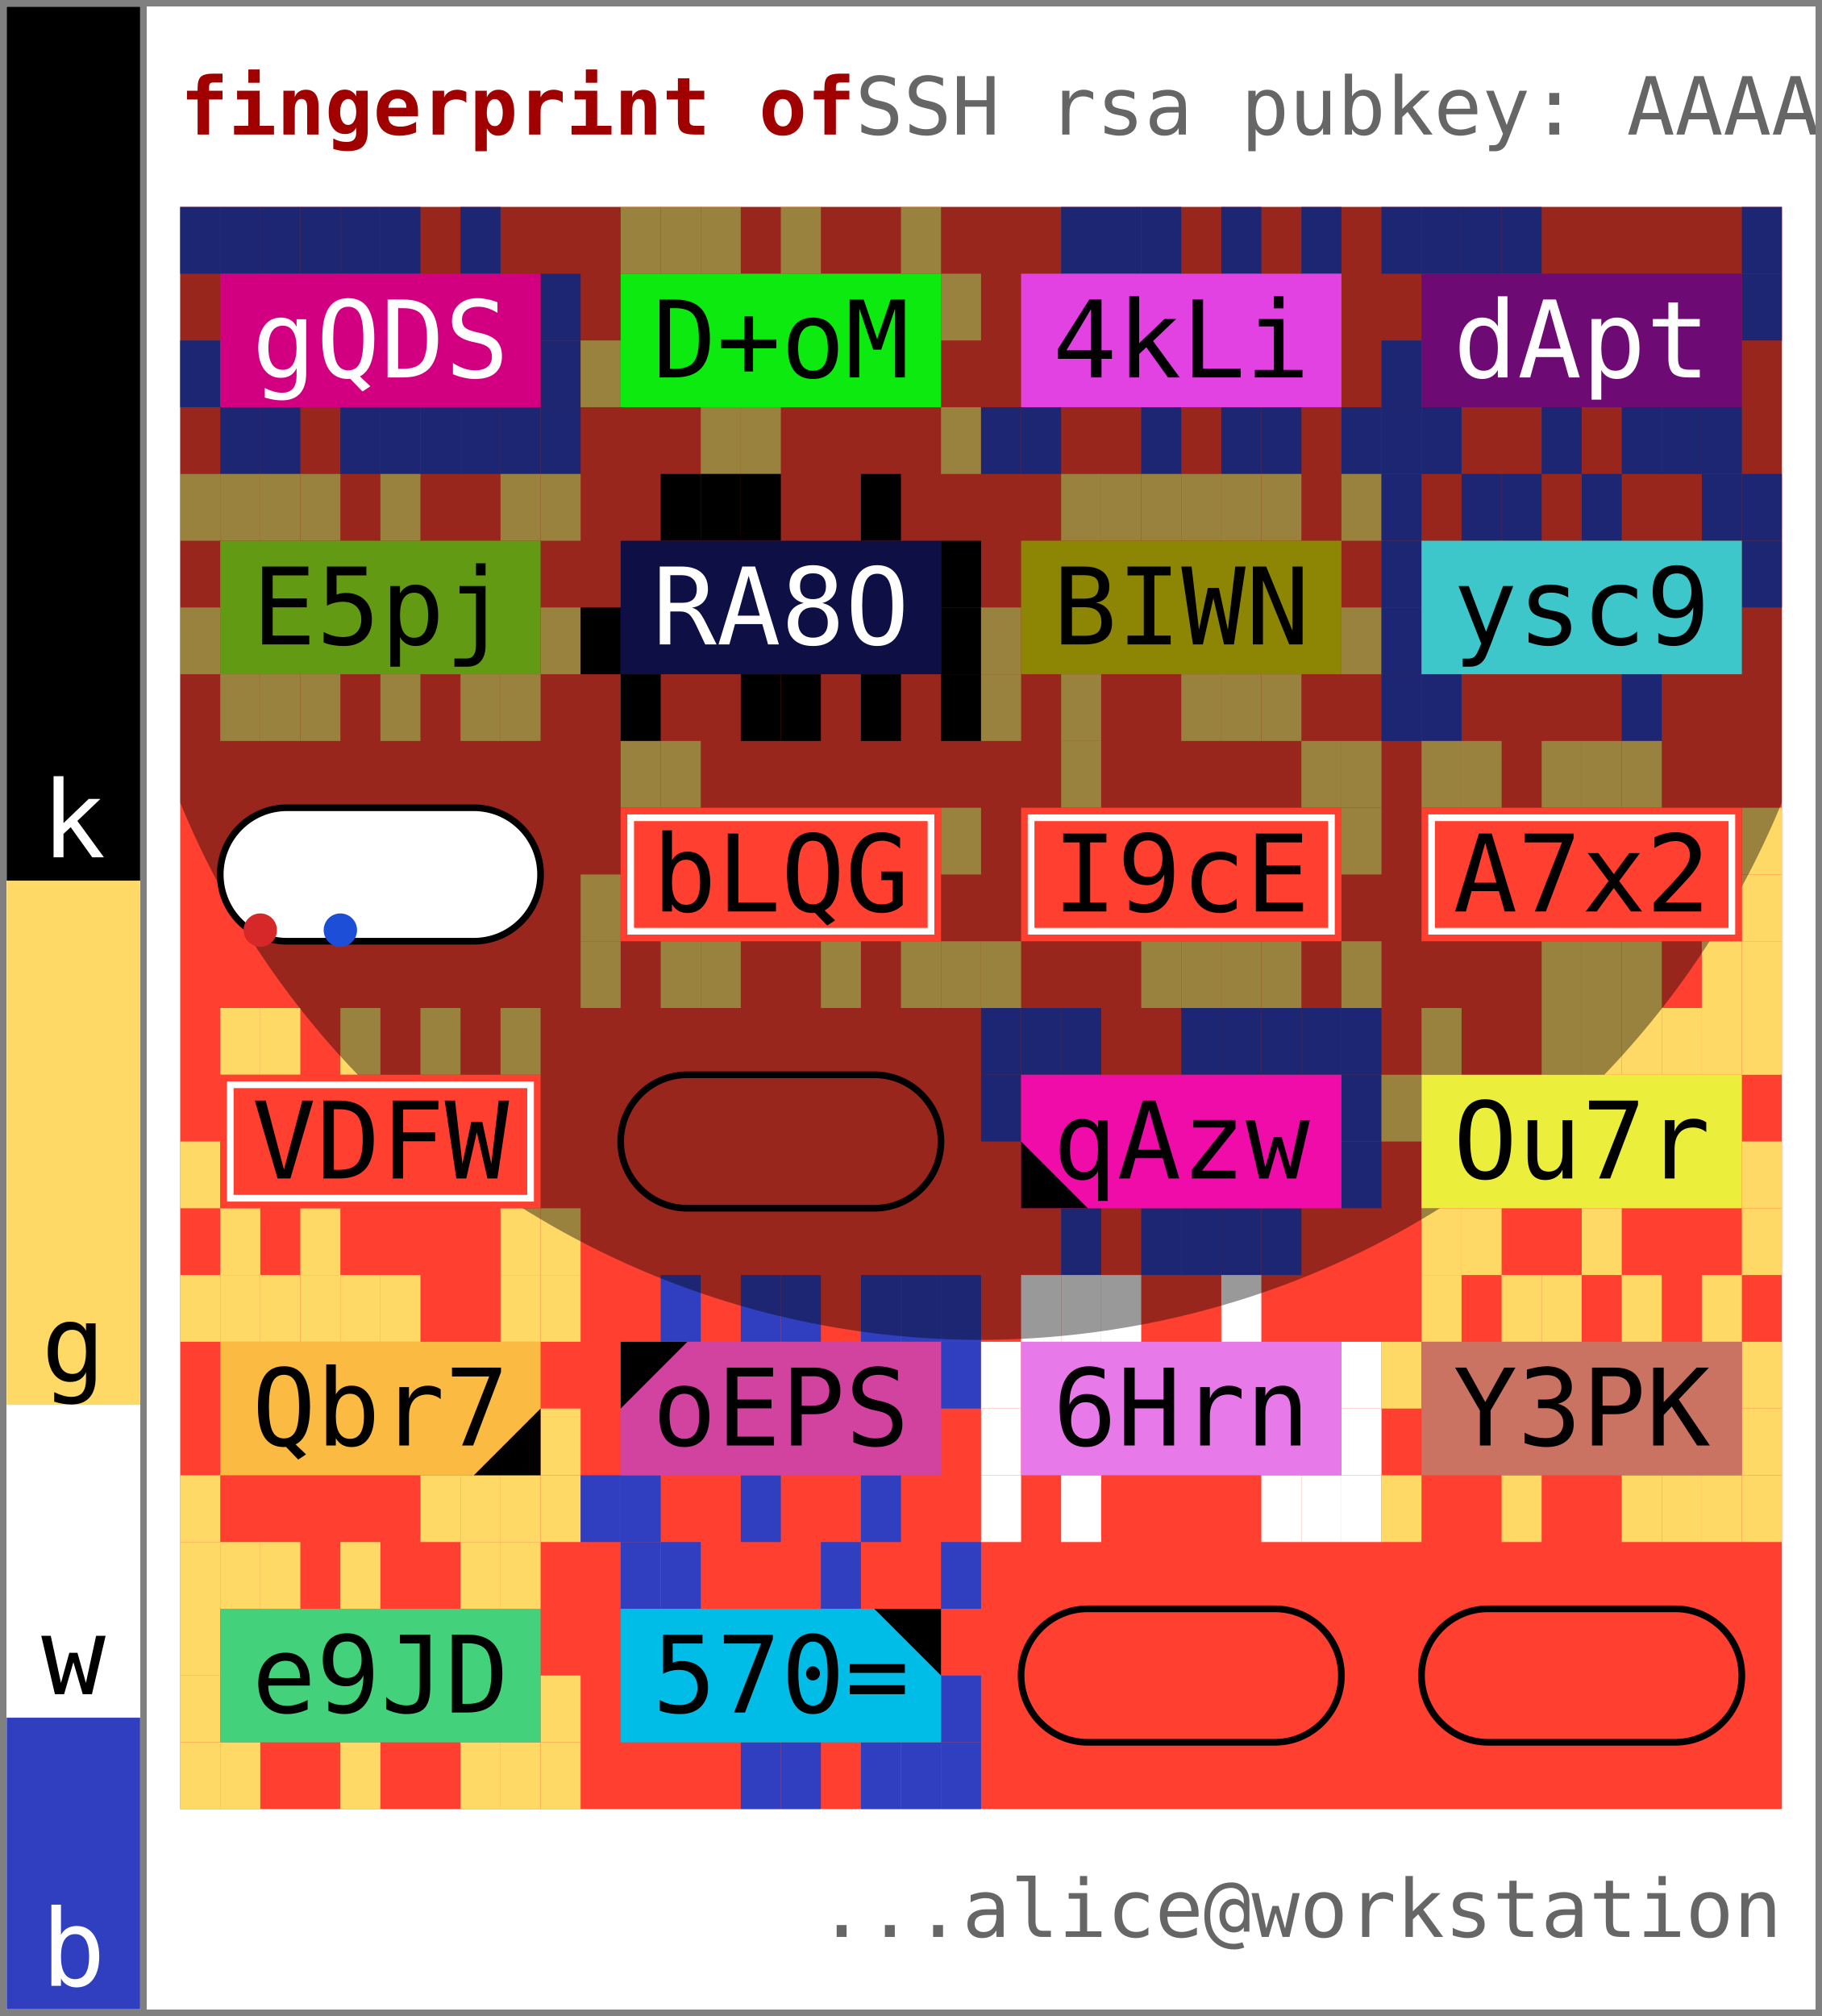
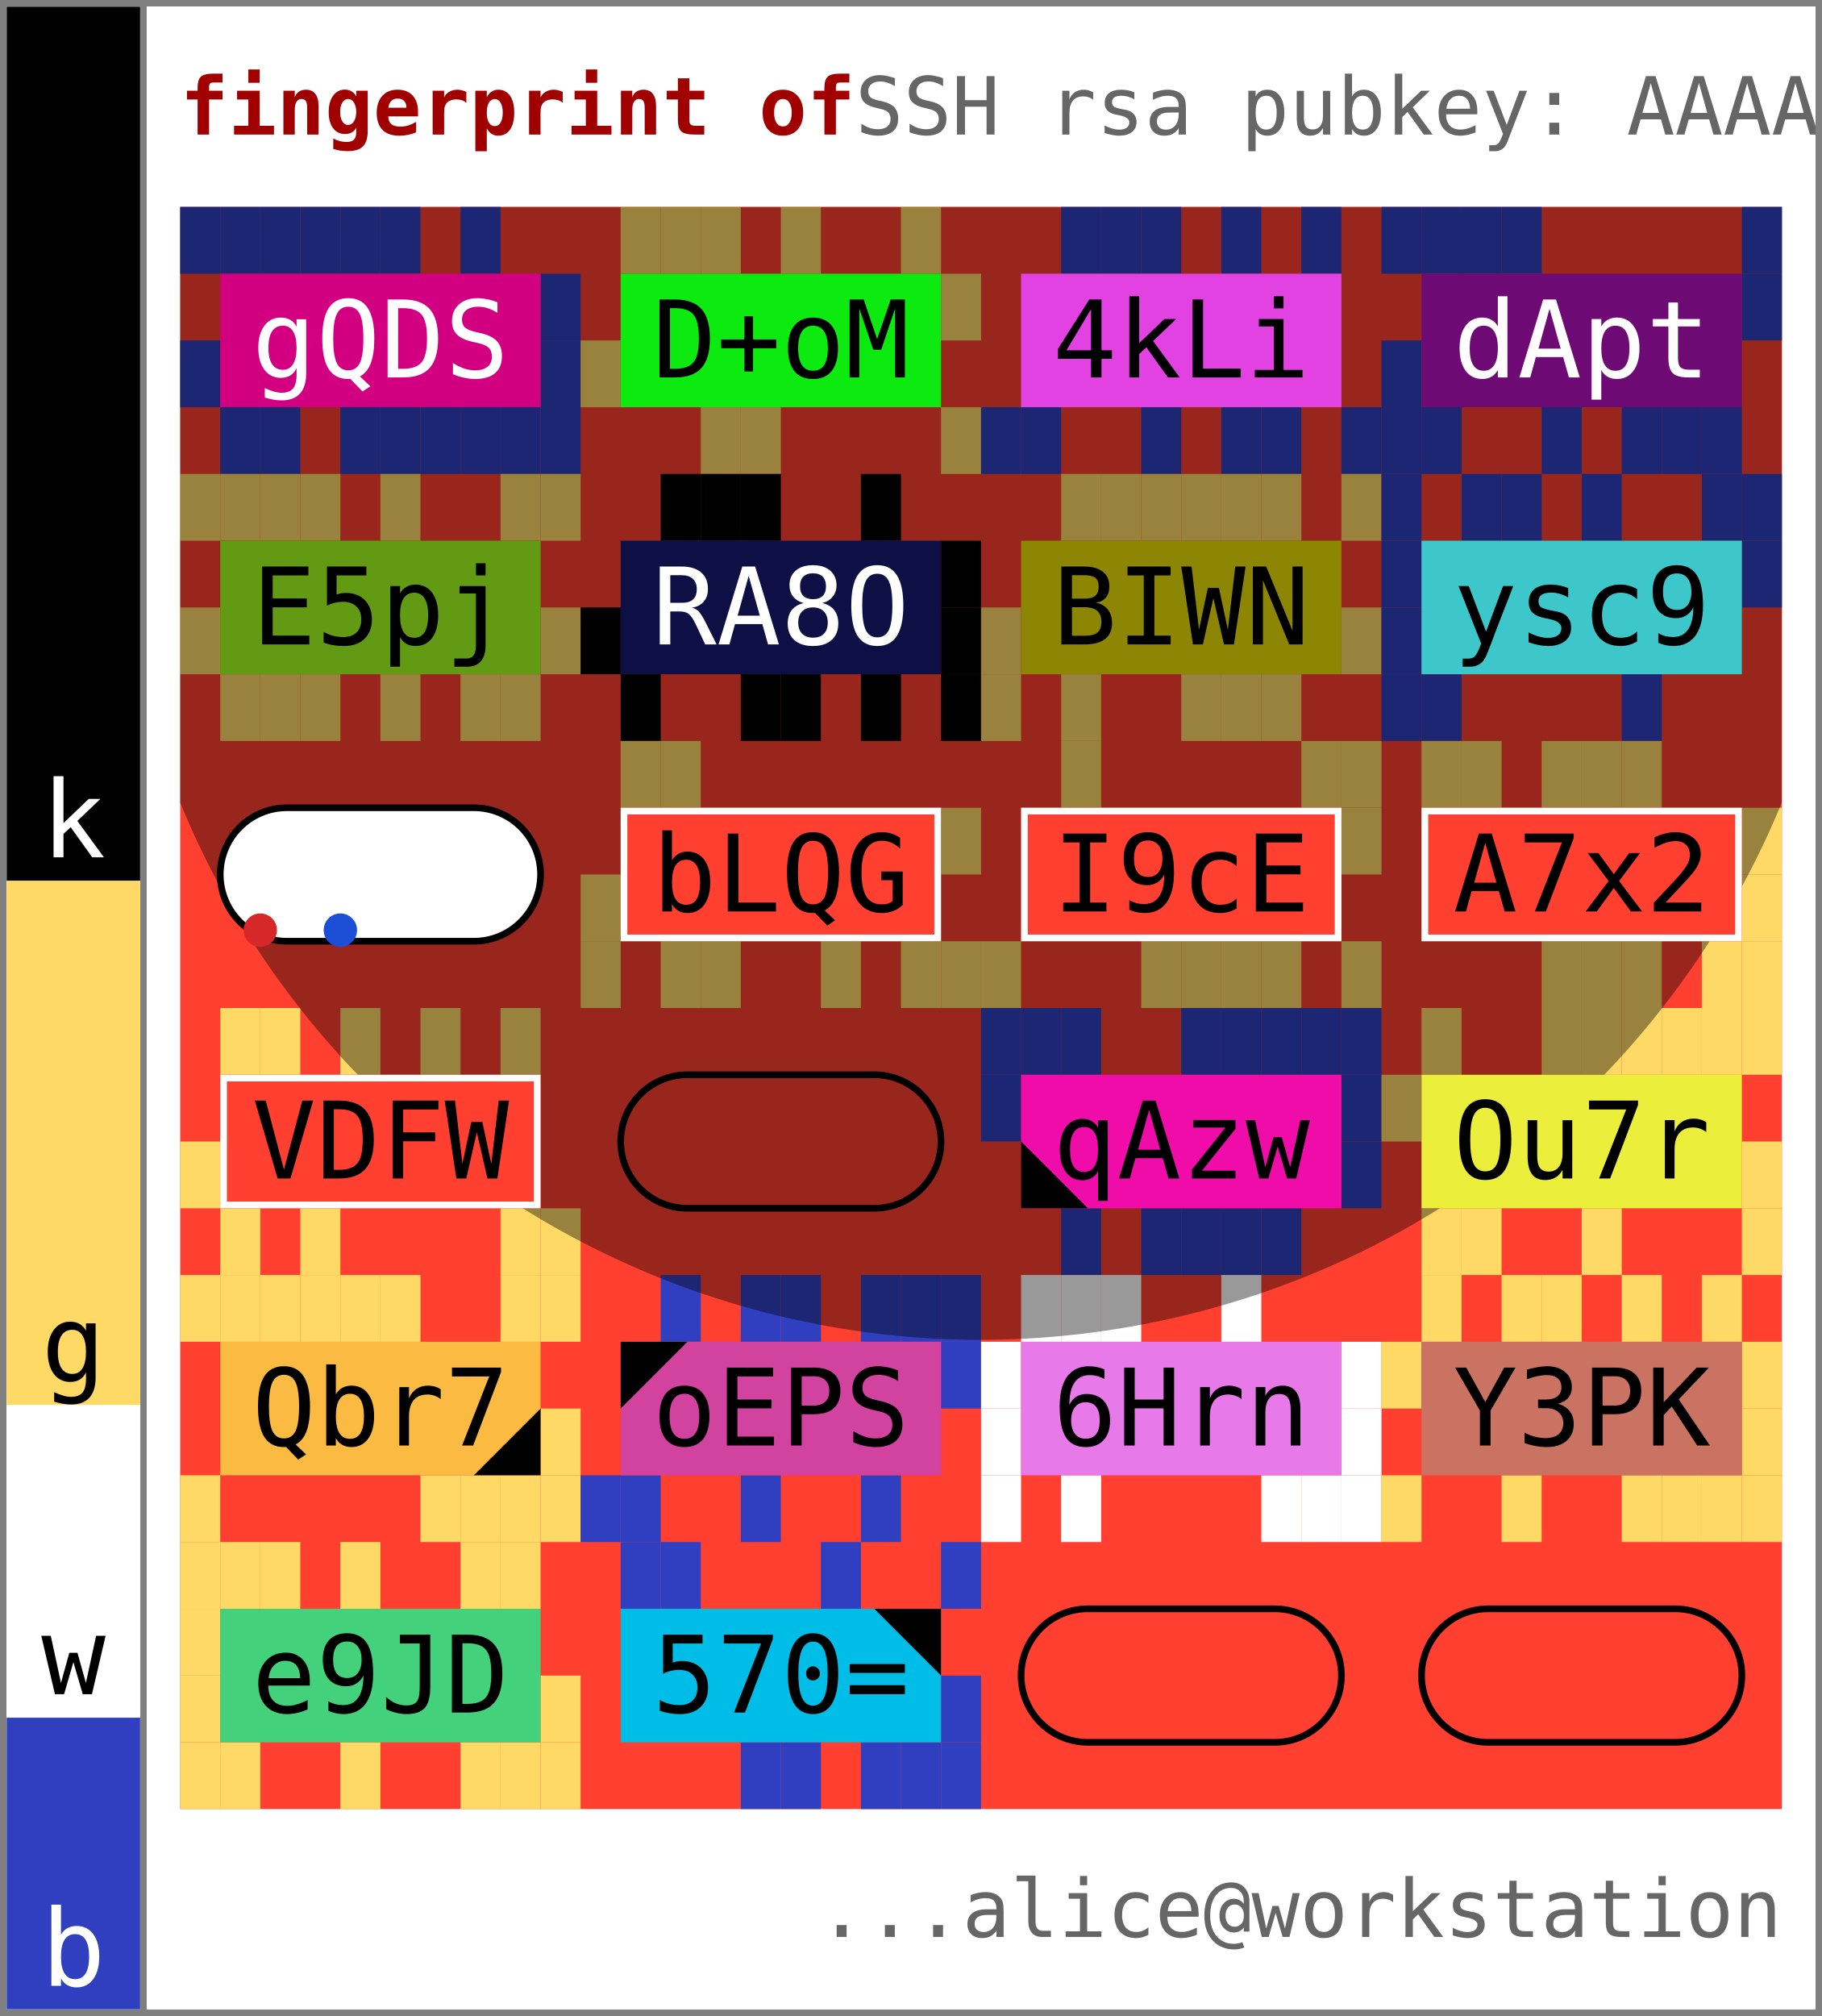
<svg xmlns="http://www.w3.org/2000/svg" width="273.0" height="302.0" viewBox="0 0 273.0 302.0" data-entviz-version="v6" data-entviz-lib="0.5.0" data-input-bytes="570" data-cols="4" data-rows="6" data-truncated="true">
  <defs>
    <clipPath id="grid-clip-5bfcbf46152e32d1-4x6">
      <rect x="27.0" y="31.0" width="240.0" height="240.0" />
    </clipPath>
  </defs>
  <rect x="0" y="0" width="273.0" height="302.0" fill="#ffffff" />
  <g data-channel="grid">
    <rect x="27.0" y="31.0" width="240.0" height="240.0" fill="#ff3f2f" />
    <g>
      <rect x="27.0" y="31.0" width="6.0" height="10.0" fill="#2f3fbf" />
      <rect x="33.0" y="31.0" width="6.0" height="10.0" fill="#2f3fbf" />
      <rect x="39.0" y="31.0" width="6.0" height="10.0" fill="#2f3fbf" />
      <rect x="45.0" y="31.0" width="6.0" height="10.0" fill="#2f3fbf" />
      <rect x="51.0" y="31.0" width="6.0" height="10.0" fill="#2f3fbf" />
      <rect x="57.0" y="31.0" width="6.0" height="10.0" fill="#2f3fbf" />
      <rect x="69.0" y="31.0" width="6.0" height="10.0" fill="#2f3fbf" />
      <rect x="81.0" y="41.0" width="6.0" height="10.0" fill="#2f3fbf" />
      <rect x="81.0" y="51.0" width="6.0" height="10.0" fill="#2f3fbf" />
      <rect x="81.0" y="61.0" width="6.0" height="10.0" fill="#2f3fbf" />
      <rect x="75.0" y="61.0" width="6.0" height="10.0" fill="#2f3fbf" />
      <rect x="69.0" y="61.0" width="6.0" height="10.0" fill="#2f3fbf" />
      <rect x="63.0" y="61.0" width="6.0" height="10.0" fill="#2f3fbf" />
      <rect x="57.0" y="61.0" width="6.0" height="10.0" fill="#2f3fbf" />
      <rect x="51.0" y="61.0" width="6.0" height="10.0" fill="#2f3fbf" />
      <rect x="39.0" y="61.0" width="6.0" height="10.0" fill="#2f3fbf" />
      <rect x="33.0" y="61.0" width="6.0" height="10.0" fill="#2f3fbf" />
      <rect x="27.0" y="51.0" width="6.0" height="10.0" fill="#2f3fbf" />
      <rect x="93.0" y="31.0" width="6.0" height="10.0" fill="#ffd966" />
      <rect x="99.0" y="31.0" width="6.0" height="10.0" fill="#ffd966" />
      <rect x="105.0" y="31.0" width="6.0" height="10.0" fill="#ffd966" />
      <rect x="117.0" y="31.0" width="6.0" height="10.0" fill="#ffd966" />
      <rect x="135.0" y="31.0" width="6.0" height="10.0" fill="#ffd966" />
      <rect x="141.0" y="41.0" width="6.0" height="10.0" fill="#ffd966" />
      <rect x="141.0" y="61.0" width="6.0" height="10.0" fill="#ffd966" />
      <rect x="111.0" y="61.0" width="6.0" height="10.0" fill="#ffd966" />
      <rect x="105.0" y="61.0" width="6.0" height="10.0" fill="#ffd966" />
      <rect x="87.0" y="51.0" width="6.0" height="10.0" fill="#ffd966" />
      <rect x="159.0" y="31.0" width="6.0" height="10.0" fill="#2f3fbf" />
      <rect x="165.0" y="31.0" width="6.0" height="10.0" fill="#2f3fbf" />
      <rect x="171.0" y="31.0" width="6.0" height="10.0" fill="#2f3fbf" />
      <rect x="183.0" y="31.0" width="6.0" height="10.0" fill="#2f3fbf" />
      <rect x="195.0" y="31.0" width="6.0" height="10.0" fill="#2f3fbf" />
      <rect x="201.0" y="61.0" width="6.0" height="10.0" fill="#2f3fbf" />
      <rect x="189.0" y="61.0" width="6.0" height="10.0" fill="#2f3fbf" />
      <rect x="183.0" y="61.0" width="6.0" height="10.0" fill="#2f3fbf" />
      <rect x="171.0" y="61.0" width="6.0" height="10.0" fill="#2f3fbf" />
      <rect x="153.0" y="61.0" width="6.0" height="10.0" fill="#2f3fbf" />
      <rect x="147.0" y="61.0" width="6.0" height="10.0" fill="#2f3fbf" />
      <rect x="207.0" y="31.0" width="6.0" height="10.0" fill="#2f3fbf" />
      <rect x="213.0" y="31.0" width="6.0" height="10.0" fill="#2f3fbf" />
      <rect x="219.0" y="31.0" width="6.0" height="10.0" fill="#2f3fbf" />
      <rect x="225.0" y="31.0" width="6.0" height="10.0" fill="#2f3fbf" />
      <rect x="261.0" y="31.0" width="6.0" height="10.0" fill="#2f3fbf" />
      <rect x="261.0" y="41.0" width="6.0" height="10.0" fill="#2f3fbf" />
      <rect x="255.0" y="61.0" width="6.0" height="10.0" fill="#2f3fbf" />
      <rect x="249.0" y="61.0" width="6.0" height="10.0" fill="#2f3fbf" />
      <rect x="243.0" y="61.0" width="6.0" height="10.0" fill="#2f3fbf" />
      <rect x="231.0" y="61.0" width="6.0" height="10.0" fill="#2f3fbf" />
      <rect x="213.0" y="61.0" width="6.0" height="10.0" fill="#2f3fbf" />
      <rect x="207.0" y="61.0" width="6.0" height="10.0" fill="#2f3fbf" />
      <rect x="207.0" y="51.0" width="6.0" height="10.0" fill="#2f3fbf" />
      <rect x="27.0" y="71.0" width="6.0" height="10.0" fill="#ffd966" />
      <rect x="33.0" y="71.0" width="6.0" height="10.0" fill="#ffd966" />
      <rect x="39.0" y="71.0" width="6.0" height="10.0" fill="#ffd966" />
      <rect x="45.0" y="71.0" width="6.0" height="10.0" fill="#ffd966" />
      <rect x="57.0" y="71.0" width="6.0" height="10.0" fill="#ffd966" />
      <rect x="75.0" y="71.0" width="6.0" height="10.0" fill="#ffd966" />
      <rect x="81.0" y="71.0" width="6.0" height="10.0" fill="#ffd966" />
      <rect x="81.0" y="91.0" width="6.0" height="10.0" fill="#ffd966" />
      <rect x="75.0" y="101.0" width="6.0" height="10.0" fill="#ffd966" />
      <rect x="69.0" y="101.0" width="6.0" height="10.0" fill="#ffd966" />
      <rect x="57.0" y="101.0" width="6.0" height="10.0" fill="#ffd966" />
      <rect x="45.0" y="101.0" width="6.0" height="10.0" fill="#ffd966" />
      <rect x="39.0" y="101.0" width="6.0" height="10.0" fill="#ffd966" />
      <rect x="33.0" y="101.0" width="6.0" height="10.0" fill="#ffd966" />
      <rect x="27.0" y="91.0" width="6.0" height="10.0" fill="#ffd966" />
      <rect x="99.0" y="71.0" width="6.0" height="10.0" fill="#000000" />
      <rect x="105.0" y="71.0" width="6.0" height="10.0" fill="#000000" />
      <rect x="111.0" y="71.0" width="6.0" height="10.0" fill="#000000" />
      <rect x="129.0" y="71.0" width="6.0" height="10.0" fill="#000000" />
      <rect x="141.0" y="81.0" width="6.0" height="10.0" fill="#000000" />
      <rect x="141.0" y="91.0" width="6.0" height="10.0" fill="#000000" />
      <rect x="141.0" y="101.0" width="6.0" height="10.0" fill="#000000" />
      <rect x="129.0" y="101.0" width="6.0" height="10.0" fill="#000000" />
      <rect x="117.0" y="101.0" width="6.0" height="10.0" fill="#000000" />
      <rect x="111.0" y="101.0" width="6.0" height="10.0" fill="#000000" />
      <rect x="93.0" y="101.0" width="6.0" height="10.0" fill="#000000" />
      <rect x="87.0" y="91.0" width="6.0" height="10.0" fill="#000000" />
      <rect x="159.0" y="71.0" width="6.0" height="10.0" fill="#ffd966" />
      <rect x="165.0" y="71.0" width="6.0" height="10.0" fill="#ffd966" />
      <rect x="171.0" y="71.0" width="6.0" height="10.0" fill="#ffd966" />
      <rect x="177.0" y="71.0" width="6.0" height="10.0" fill="#ffd966" />
      <rect x="183.0" y="71.0" width="6.0" height="10.0" fill="#ffd966" />
      <rect x="189.0" y="71.0" width="6.0" height="10.0" fill="#ffd966" />
      <rect x="201.0" y="71.0" width="6.0" height="10.0" fill="#ffd966" />
      <rect x="201.0" y="91.0" width="6.0" height="10.0" fill="#ffd966" />
      <rect x="189.0" y="101.0" width="6.0" height="10.0" fill="#ffd966" />
      <rect x="183.0" y="101.0" width="6.0" height="10.0" fill="#ffd966" />
      <rect x="177.0" y="101.0" width="6.0" height="10.0" fill="#ffd966" />
      <rect x="159.0" y="101.0" width="6.0" height="10.0" fill="#ffd966" />
      <rect x="147.0" y="101.0" width="6.0" height="10.0" fill="#ffd966" />
      <rect x="147.0" y="91.0" width="6.0" height="10.0" fill="#ffd966" />
      <rect x="207.0" y="71.0" width="6.0" height="10.0" fill="#2f3fbf" />
      <rect x="219.0" y="71.0" width="6.0" height="10.0" fill="#2f3fbf" />
      <rect x="225.0" y="71.0" width="6.0" height="10.0" fill="#2f3fbf" />
      <rect x="237.0" y="71.0" width="6.0" height="10.0" fill="#2f3fbf" />
      <rect x="255.0" y="71.0" width="6.0" height="10.0" fill="#2f3fbf" />
      <rect x="261.0" y="71.0" width="6.0" height="10.0" fill="#2f3fbf" />
      <rect x="261.0" y="81.0" width="6.0" height="10.0" fill="#2f3fbf" />
      <rect x="243.0" y="101.0" width="6.0" height="10.0" fill="#2f3fbf" />
      <rect x="213.0" y="101.0" width="6.0" height="10.0" fill="#2f3fbf" />
      <rect x="207.0" y="101.0" width="6.0" height="10.0" fill="#2f3fbf" />
      <rect x="207.0" y="91.0" width="6.0" height="10.0" fill="#2f3fbf" />
      <rect x="207.0" y="81.0" width="6.0" height="10.0" fill="#2f3fbf" />
      <rect x="93.0" y="111.0" width="6.0" height="10.0" fill="#ffd966" />
      <rect x="99.0" y="111.0" width="6.0" height="10.0" fill="#ffd966" />
      <rect x="141.0" y="121.0" width="6.0" height="10.0" fill="#ffd966" />
      <rect x="141.0" y="141.0" width="6.0" height="10.0" fill="#ffd966" />
      <rect x="135.0" y="141.0" width="6.0" height="10.0" fill="#ffd966" />
      <rect x="123.0" y="141.0" width="6.0" height="10.0" fill="#ffd966" />
      <rect x="105.0" y="141.0" width="6.0" height="10.0" fill="#ffd966" />
      <rect x="99.0" y="141.0" width="6.0" height="10.0" fill="#ffd966" />
      <rect x="87.0" y="141.0" width="6.0" height="10.0" fill="#ffd966" />
      <rect x="87.0" y="131.0" width="6.0" height="10.0" fill="#ffd966" />
      <rect x="159.0" y="111.0" width="6.0" height="10.0" fill="#ffd966" />
      <rect x="195.0" y="111.0" width="6.0" height="10.0" fill="#ffd966" />
      <rect x="201.0" y="111.0" width="6.0" height="10.0" fill="#ffd966" />
      <rect x="201.0" y="121.0" width="6.0" height="10.0" fill="#ffd966" />
      <rect x="201.0" y="141.0" width="6.0" height="10.0" fill="#ffd966" />
      <rect x="189.0" y="141.0" width="6.0" height="10.0" fill="#ffd966" />
      <rect x="183.0" y="141.0" width="6.0" height="10.0" fill="#ffd966" />
      <rect x="177.0" y="141.0" width="6.0" height="10.0" fill="#ffd966" />
      <rect x="171.0" y="141.0" width="6.0" height="10.0" fill="#ffd966" />
      <rect x="147.0" y="141.0" width="6.0" height="10.0" fill="#ffd966" />
      <rect x="213.0" y="111.0" width="6.0" height="10.0" fill="#ffd966" />
      <rect x="219.0" y="111.0" width="6.0" height="10.0" fill="#ffd966" />
      <rect x="231.0" y="111.0" width="6.0" height="10.0" fill="#ffd966" />
      <rect x="237.0" y="111.0" width="6.0" height="10.0" fill="#ffd966" />
      <rect x="243.0" y="111.0" width="6.0" height="10.0" fill="#ffd966" />
      <rect x="261.0" y="121.0" width="6.0" height="10.0" fill="#ffd966" />
      <rect x="261.0" y="131.0" width="6.0" height="10.0" fill="#ffd966" />
      <rect x="261.0" y="141.0" width="6.0" height="10.0" fill="#ffd966" />
      <rect x="255.0" y="141.0" width="6.0" height="10.0" fill="#ffd966" />
      <rect x="243.0" y="141.0" width="6.0" height="10.0" fill="#ffd966" />
      <rect x="237.0" y="141.0" width="6.0" height="10.0" fill="#ffd966" />
      <rect x="231.0" y="141.0" width="6.0" height="10.0" fill="#ffd966" />
      <rect x="33.0" y="151.0" width="6.0" height="10.0" fill="#ffd966" />
      <rect x="39.0" y="151.0" width="6.0" height="10.0" fill="#ffd966" />
      <rect x="51.0" y="151.0" width="6.0" height="10.0" fill="#ffd966" />
      <rect x="63.0" y="151.0" width="6.0" height="10.0" fill="#ffd966" />
      <rect x="75.0" y="151.0" width="6.0" height="10.0" fill="#ffd966" />
      <rect x="81.0" y="181.0" width="6.0" height="10.0" fill="#ffd966" />
      <rect x="75.0" y="181.0" width="6.0" height="10.0" fill="#ffd966" />
      <rect x="45.0" y="181.0" width="6.0" height="10.0" fill="#ffd966" />
      <rect x="33.0" y="181.0" width="6.0" height="10.0" fill="#ffd966" />
      <rect x="27.0" y="171.0" width="6.0" height="10.0" fill="#ffd966" />
      <rect x="147.0" y="151.0" width="6.0" height="10.0" fill="#2f3fbf" />
      <rect x="153.0" y="151.0" width="6.0" height="10.0" fill="#2f3fbf" />
      <rect x="159.0" y="151.0" width="6.0" height="10.0" fill="#2f3fbf" />
      <rect x="177.0" y="151.0" width="6.0" height="10.0" fill="#2f3fbf" />
      <rect x="183.0" y="151.0" width="6.0" height="10.0" fill="#2f3fbf" />
      <rect x="189.0" y="151.0" width="6.0" height="10.0" fill="#2f3fbf" />
      <rect x="195.0" y="151.0" width="6.0" height="10.0" fill="#2f3fbf" />
      <rect x="201.0" y="151.0" width="6.0" height="10.0" fill="#2f3fbf" />
      <rect x="201.0" y="161.0" width="6.0" height="10.0" fill="#2f3fbf" />
      <rect x="201.0" y="171.0" width="6.0" height="10.0" fill="#2f3fbf" />
      <rect x="189.0" y="181.0" width="6.0" height="10.0" fill="#2f3fbf" />
      <rect x="183.0" y="181.0" width="6.0" height="10.0" fill="#2f3fbf" />
      <rect x="177.0" y="181.0" width="6.0" height="10.0" fill="#2f3fbf" />
      <rect x="171.0" y="181.0" width="6.0" height="10.0" fill="#2f3fbf" />
      <rect x="159.0" y="181.0" width="6.0" height="10.0" fill="#2f3fbf" />
      <rect x="147.0" y="161.0" width="6.0" height="10.0" fill="#2f3fbf" />
      <rect x="213.0" y="151.0" width="6.0" height="10.0" fill="#ffd966" />
      <rect x="231.0" y="151.0" width="6.0" height="10.0" fill="#ffd966" />
      <rect x="237.0" y="151.0" width="6.0" height="10.0" fill="#ffd966" />
      <rect x="243.0" y="151.0" width="6.0" height="10.0" fill="#ffd966" />
      <rect x="249.0" y="151.0" width="6.0" height="10.0" fill="#ffd966" />
      <rect x="255.0" y="151.0" width="6.0" height="10.0" fill="#ffd966" />
      <rect x="261.0" y="151.0" width="6.0" height="10.0" fill="#ffd966" />
      <rect x="261.0" y="171.0" width="6.0" height="10.0" fill="#ffd966" />
      <rect x="261.0" y="181.0" width="6.0" height="10.0" fill="#ffd966" />
      <rect x="237.0" y="181.0" width="6.0" height="10.0" fill="#ffd966" />
      <rect x="219.0" y="181.0" width="6.0" height="10.0" fill="#ffd966" />
      <rect x="213.0" y="181.0" width="6.0" height="10.0" fill="#ffd966" />
      <rect x="207.0" y="161.0" width="6.0" height="10.0" fill="#ffd966" />
      <rect x="27.0" y="191.0" width="6.0" height="10.0" fill="#ffd966" />
      <rect x="33.0" y="191.0" width="6.0" height="10.0" fill="#ffd966" />
      <rect x="39.0" y="191.0" width="6.0" height="10.0" fill="#ffd966" />
      <rect x="45.0" y="191.0" width="6.0" height="10.0" fill="#ffd966" />
      <rect x="51.0" y="191.0" width="6.0" height="10.0" fill="#ffd966" />
      <rect x="57.0" y="191.0" width="6.0" height="10.0" fill="#ffd966" />
      <rect x="75.0" y="191.0" width="6.0" height="10.0" fill="#ffd966" />
      <rect x="81.0" y="191.0" width="6.0" height="10.0" fill="#ffd966" />
      <rect x="81.0" y="211.0" width="6.0" height="10.0" fill="#ffd966" />
      <rect x="81.0" y="221.0" width="6.0" height="10.0" fill="#ffd966" />
      <rect x="75.0" y="221.0" width="6.0" height="10.0" fill="#ffd966" />
      <rect x="69.0" y="221.0" width="6.0" height="10.0" fill="#ffd966" />
      <rect x="63.0" y="221.0" width="6.0" height="10.0" fill="#ffd966" />
      <rect x="27.0" y="221.0" width="6.0" height="10.0" fill="#ffd966" />
      <rect x="99.0" y="191.0" width="6.0" height="10.0" fill="#2f3fbf" />
      <rect x="111.0" y="191.0" width="6.0" height="10.0" fill="#2f3fbf" />
      <rect x="117.0" y="191.0" width="6.0" height="10.0" fill="#2f3fbf" />
      <rect x="129.0" y="191.0" width="6.0" height="10.0" fill="#2f3fbf" />
      <rect x="135.0" y="191.0" width="6.0" height="10.0" fill="#2f3fbf" />
      <rect x="141.0" y="191.0" width="6.0" height="10.0" fill="#2f3fbf" />
      <rect x="141.0" y="201.0" width="6.0" height="10.0" fill="#2f3fbf" />
      <rect x="129.0" y="221.0" width="6.0" height="10.0" fill="#2f3fbf" />
      <rect x="111.0" y="221.0" width="6.0" height="10.0" fill="#2f3fbf" />
      <rect x="93.0" y="221.0" width="6.0" height="10.0" fill="#2f3fbf" />
      <rect x="87.0" y="221.0" width="6.0" height="10.0" fill="#2f3fbf" />
      <rect x="153.0" y="191.0" width="6.0" height="10.0" fill="#ffffff" />
      <rect x="159.0" y="191.0" width="6.0" height="10.0" fill="#ffffff" />
      <rect x="165.0" y="191.0" width="6.0" height="10.0" fill="#ffffff" />
      <rect x="183.0" y="191.0" width="6.0" height="10.0" fill="#ffffff" />
      <rect x="201.0" y="201.0" width="6.0" height="10.0" fill="#ffffff" />
      <rect x="201.0" y="211.0" width="6.0" height="10.0" fill="#ffffff" />
      <rect x="201.0" y="221.0" width="6.0" height="10.0" fill="#ffffff" />
      <rect x="195.0" y="221.0" width="6.0" height="10.0" fill="#ffffff" />
      <rect x="189.0" y="221.0" width="6.0" height="10.0" fill="#ffffff" />
      <rect x="159.0" y="221.0" width="6.0" height="10.0" fill="#ffffff" />
      <rect x="147.0" y="221.0" width="6.0" height="10.0" fill="#ffffff" />
      <rect x="147.0" y="211.0" width="6.0" height="10.0" fill="#ffffff" />
      <rect x="147.0" y="201.0" width="6.0" height="10.0" fill="#ffffff" />
      <rect x="213.0" y="191.0" width="6.0" height="10.0" fill="#ffd966" />
      <rect x="225.0" y="191.0" width="6.0" height="10.0" fill="#ffd966" />
      <rect x="231.0" y="191.0" width="6.0" height="10.0" fill="#ffd966" />
      <rect x="243.0" y="191.0" width="6.0" height="10.0" fill="#ffd966" />
      <rect x="255.0" y="191.0" width="6.0" height="10.0" fill="#ffd966" />
      <rect x="261.0" y="201.0" width="6.0" height="10.0" fill="#ffd966" />
      <rect x="261.0" y="211.0" width="6.0" height="10.0" fill="#ffd966" />
      <rect x="261.0" y="221.0" width="6.0" height="10.0" fill="#ffd966" />
      <rect x="255.0" y="221.0" width="6.0" height="10.0" fill="#ffd966" />
      <rect x="249.0" y="221.0" width="6.0" height="10.0" fill="#ffd966" />
      <rect x="243.0" y="221.0" width="6.0" height="10.0" fill="#ffd966" />
      <rect x="225.0" y="221.0" width="6.0" height="10.0" fill="#ffd966" />
      <rect x="207.0" y="221.0" width="6.0" height="10.0" fill="#ffd966" />
      <rect x="207.0" y="201.0" width="6.0" height="10.0" fill="#ffd966" />
      <rect x="27.0" y="231.0" width="6.0" height="10.0" fill="#ffd966" />
      <rect x="33.0" y="231.0" width="6.0" height="10.0" fill="#ffd966" />
      <rect x="39.0" y="231.0" width="6.0" height="10.0" fill="#ffd966" />
      <rect x="51.0" y="231.0" width="6.0" height="10.0" fill="#ffd966" />
      <rect x="69.0" y="231.0" width="6.0" height="10.0" fill="#ffd966" />
      <rect x="75.0" y="231.0" width="6.0" height="10.0" fill="#ffd966" />
      <rect x="81.0" y="251.0" width="6.0" height="10.0" fill="#ffd966" />
      <rect x="81.0" y="261.0" width="6.0" height="10.0" fill="#ffd966" />
      <rect x="75.0" y="261.0" width="6.0" height="10.0" fill="#ffd966" />
      <rect x="69.0" y="261.0" width="6.0" height="10.0" fill="#ffd966" />
      <rect x="51.0" y="261.0" width="6.0" height="10.0" fill="#ffd966" />
      <rect x="33.0" y="261.0" width="6.0" height="10.0" fill="#ffd966" />
      <rect x="27.0" y="261.0" width="6.0" height="10.0" fill="#ffd966" />
      <rect x="27.0" y="251.0" width="6.0" height="10.0" fill="#ffd966" />
      <rect x="27.0" y="241.0" width="6.0" height="10.0" fill="#ffd966" />
      <rect x="93.0" y="231.0" width="6.0" height="10.0" fill="#2f3fbf" />
      <rect x="99.0" y="231.0" width="6.0" height="10.0" fill="#2f3fbf" />
      <rect x="123.0" y="231.0" width="6.0" height="10.0" fill="#2f3fbf" />
      <rect x="141.0" y="231.0" width="6.0" height="10.0" fill="#2f3fbf" />
      <rect x="141.0" y="251.0" width="6.0" height="10.0" fill="#2f3fbf" />
      <rect x="141.0" y="261.0" width="6.0" height="10.0" fill="#2f3fbf" />
      <rect x="135.0" y="261.0" width="6.0" height="10.0" fill="#2f3fbf" />
      <rect x="129.0" y="261.0" width="6.0" height="10.0" fill="#2f3fbf" />
      <rect x="117.0" y="261.0" width="6.0" height="10.0" fill="#2f3fbf" />
      <rect x="111.0" y="261.0" width="6.0" height="10.0" fill="#2f3fbf" />
    </g>
    <g clip-path="url(#grid-clip-5bfcbf46152e32d1-4x6)" data-channel="ellipse" data-ellipse-anchor-x="147.0" data-ellipse-anchor-y="71.0" data-ellipse-rx="129.68037014135945" data-ellipse-ry="129.68037014135945" data-ellipse-rotation-deg="168.0">
      <ellipse cx="147.0" cy="71.0" rx="129.68" ry="129.68" transform="rotate(168.0 147.0 71.0)" fill="#000000" fill-opacity="0.4" />
    </g>
    <g>
      <g data-channel="cell" data-cell-index="0" data-cell-row="0" data-cell-col="0">
        <rect x="33.0" y="41.0" width="48.0" height="20.0" fill="#d20081" />
        <text x="57.0" y="51.0" fill="#ffffff" style="font-family: &quot;JetBrains Mono&quot;, &quot;Menlo&quot;, &quot;Consolas&quot;, &quot;DejaVu Sans Mono&quot;, &quot;Liberation Mono&quot;, &quot;Roboto Mono&quot;, &quot;Noto Sans Mono&quot;, monospace; font-size: 16.0px;" text-anchor="middle" dominant-baseline="central">gQDS</text>
      </g>
      <g data-channel="cell" data-cell-index="1" data-cell-row="0" data-cell-col="1">
        <rect x="93.0" y="41.0" width="48.0" height="20.0" fill="#0cea0f" />
        <text x="117.0" y="51.0" fill="#000000" style="font-family: &quot;JetBrains Mono&quot;, &quot;Menlo&quot;, &quot;Consolas&quot;, &quot;DejaVu Sans Mono&quot;, &quot;Liberation Mono&quot;, &quot;Roboto Mono&quot;, &quot;Noto Sans Mono&quot;, monospace; font-size: 16.0px;" text-anchor="middle" dominant-baseline="central">D+oM</text>
      </g>
      <g data-channel="cell" data-cell-index="2" data-cell-row="0" data-cell-col="2">
        <rect x="153.0" y="41.0" width="48.0" height="20.0" fill="#e242e2" />
        <text x="177.0" y="51.0" fill="#000000" style="font-family: &quot;JetBrains Mono&quot;, &quot;Menlo&quot;, &quot;Consolas&quot;, &quot;DejaVu Sans Mono&quot;, &quot;Liberation Mono&quot;, &quot;Roboto Mono&quot;, &quot;Noto Sans Mono&quot;, monospace; font-size: 16.0px;" text-anchor="middle" dominant-baseline="central">4kLi</text>
      </g>
      <g data-channel="cell" data-cell-index="3" data-cell-row="0" data-cell-col="3">
        <rect x="213.0" y="41.0" width="48.0" height="20.0" fill="#6d0a74" />
        <text x="237.0" y="51.0" fill="#ffffff" style="font-family: &quot;JetBrains Mono&quot;, &quot;Menlo&quot;, &quot;Consolas&quot;, &quot;DejaVu Sans Mono&quot;, &quot;Liberation Mono&quot;, &quot;Roboto Mono&quot;, &quot;Noto Sans Mono&quot;, monospace; font-size: 16.0px;" text-anchor="middle" dominant-baseline="central">dApt</text>
      </g>
      <g data-channel="cell" data-cell-index="4" data-cell-row="1" data-cell-col="0">
        <rect x="33.0" y="81.0" width="48.0" height="20.0" fill="#639a13" />
        <text x="57.0" y="91.0" fill="#000000" style="font-family: &quot;JetBrains Mono&quot;, &quot;Menlo&quot;, &quot;Consolas&quot;, &quot;DejaVu Sans Mono&quot;, &quot;Liberation Mono&quot;, &quot;Roboto Mono&quot;, &quot;Noto Sans Mono&quot;, monospace; font-size: 16.0px;" text-anchor="middle" dominant-baseline="central">E5pj</text>
      </g>
      <g data-channel="cell" data-cell-index="5" data-cell-row="1" data-cell-col="1">
        <rect x="93.0" y="81.0" width="48.0" height="20.0" fill="#0e0f44" />
        <text x="117.0" y="91.0" fill="#ffffff" style="font-family: &quot;JetBrains Mono&quot;, &quot;Menlo&quot;, &quot;Consolas&quot;, &quot;DejaVu Sans Mono&quot;, &quot;Liberation Mono&quot;, &quot;Roboto Mono&quot;, &quot;Noto Sans Mono&quot;, monospace; font-size: 16.0px;" text-anchor="middle" dominant-baseline="central">RA8O</text>
      </g>
      <g data-channel="cell" data-cell-index="6" data-cell-row="1" data-cell-col="2">
        <rect x="153.0" y="81.0" width="48.0" height="20.0" fill="#8d8504" />
        <text x="177.0" y="91.0" fill="#000000" style="font-family: &quot;JetBrains Mono&quot;, &quot;Menlo&quot;, &quot;Consolas&quot;, &quot;DejaVu Sans Mono&quot;, &quot;Liberation Mono&quot;, &quot;Roboto Mono&quot;, &quot;Noto Sans Mono&quot;, monospace; font-size: 16.0px;" text-anchor="middle" dominant-baseline="central">BIWN</text>
      </g>
      <g data-channel="cell" data-cell-index="7" data-cell-row="1" data-cell-col="3">
        <rect x="213.0" y="81.0" width="48.0" height="20.0" fill="#3dc7ca" />
        <text x="237.0" y="91.0" fill="#000000" style="font-family: &quot;JetBrains Mono&quot;, &quot;Menlo&quot;, &quot;Consolas&quot;, &quot;DejaVu Sans Mono&quot;, &quot;Liberation Mono&quot;, &quot;Roboto Mono&quot;, &quot;Noto Sans Mono&quot;, monospace; font-size: 16.0px;" text-anchor="middle" dominant-baseline="central">ysc9</text>
      </g>
      <g data-channel="cell" data-cell-index="8" data-cell-row="2" data-cell-col="0" data-cell-blank="true" data-cell-blank-map="true">
        <rect x="33.0" y="121.0" width="48.0" height="20.0" rx="10.0" ry="10.0" fill="#ffffff" stroke="#000000" stroke-width="1" />
        <circle cx="39.0" cy="139.333" r="2.5" fill="#d62828" data-blank-map-max="true" />
        <circle cx="51.0" cy="139.333" r="2.5" fill="#1d4ed8" data-blank-map-min="true" />
      </g>
      <g data-channel="cell" data-cell-index="9" data-cell-row="2" data-cell-col="1">
        <rect x="93.0" y="121.0" width="48.0" height="20.0" fill="#ff3f2f" />
-         <rect x="94.5" y="122.5" width="45.0" height="17.0" fill="none" stroke="#ffffff" stroke-width="1" />
+         <rect x="93.5" y="121.5" width="47.0" height="19.0" fill="none" stroke="#ffffff" stroke-width="1" />
        <text x="117.0" y="131.0" fill="#000000" style="font-family: &quot;JetBrains Mono&quot;, &quot;Menlo&quot;, &quot;Consolas&quot;, &quot;DejaVu Sans Mono&quot;, &quot;Liberation Mono&quot;, &quot;Roboto Mono&quot;, &quot;Noto Sans Mono&quot;, monospace; font-size: 16.0px;" text-anchor="middle" dominant-baseline="central">bLQG</text>
      </g>
      <g data-channel="cell" data-cell-index="10" data-cell-row="2" data-cell-col="2">
        <rect x="153.0" y="121.0" width="48.0" height="20.0" fill="#ff3f2f" />
-         <rect x="154.5" y="122.5" width="45.0" height="17.0" fill="none" stroke="#ffffff" stroke-width="1" />
+         <rect x="153.5" y="121.5" width="47.0" height="19.0" fill="none" stroke="#ffffff" stroke-width="1" />
        <text x="177.0" y="131.0" fill="#000000" style="font-family: &quot;JetBrains Mono&quot;, &quot;Menlo&quot;, &quot;Consolas&quot;, &quot;DejaVu Sans Mono&quot;, &quot;Liberation Mono&quot;, &quot;Roboto Mono&quot;, &quot;Noto Sans Mono&quot;, monospace; font-size: 16.0px;" text-anchor="middle" dominant-baseline="central">I9cE</text>
      </g>
      <g data-channel="cell" data-cell-index="11" data-cell-row="2" data-cell-col="3">
        <rect x="213.0" y="121.0" width="48.0" height="20.0" fill="#ff3f2f" />
-         <rect x="214.5" y="122.5" width="45.0" height="17.0" fill="none" stroke="#ffffff" stroke-width="1" />
+         <rect x="213.5" y="121.5" width="47.0" height="19.0" fill="none" stroke="#ffffff" stroke-width="1" />
        <text x="237.0" y="131.0" fill="#000000" style="font-family: &quot;JetBrains Mono&quot;, &quot;Menlo&quot;, &quot;Consolas&quot;, &quot;DejaVu Sans Mono&quot;, &quot;Liberation Mono&quot;, &quot;Roboto Mono&quot;, &quot;Noto Sans Mono&quot;, monospace; font-size: 16.0px;" text-anchor="middle" dominant-baseline="central">A7x2</text>
      </g>
      <g data-channel="cell" data-cell-index="12" data-cell-row="3" data-cell-col="0">
        <rect x="33.0" y="161.0" width="48.0" height="20.0" fill="#ff3f2f" />
-         <rect x="34.5" y="162.5" width="45.0" height="17.0" fill="none" stroke="#ffffff" stroke-width="1" />
+         <rect x="33.5" y="161.5" width="47.0" height="19.0" fill="none" stroke="#ffffff" stroke-width="1" />
        <text x="57.0" y="171.0" fill="#000000" style="font-family: &quot;JetBrains Mono&quot;, &quot;Menlo&quot;, &quot;Consolas&quot;, &quot;DejaVu Sans Mono&quot;, &quot;Liberation Mono&quot;, &quot;Roboto Mono&quot;, &quot;Noto Sans Mono&quot;, monospace; font-size: 16.0px;" text-anchor="middle" dominant-baseline="central">VDFW</text>
      </g>
      <g data-channel="cell" data-cell-index="13" data-cell-row="3" data-cell-col="1" data-cell-blank="true">
        <rect x="93.0" y="161.0" width="48.0" height="20.0" rx="10.0" ry="10.0" fill="none" stroke="#000000" stroke-width="1" />
      </g>
      <g data-channel="cell" data-cell-index="14" data-cell-row="3" data-cell-col="2" data-cell-quartile="4">
        <rect x="153.0" y="161.0" width="48.0" height="20.0" fill="#f00ca8" />
        <text x="177.0" y="171.0" fill="#000000" style="font-family: &quot;JetBrains Mono&quot;, &quot;Menlo&quot;, &quot;Consolas&quot;, &quot;DejaVu Sans Mono&quot;, &quot;Liberation Mono&quot;, &quot;Roboto Mono&quot;, &quot;Noto Sans Mono&quot;, monospace; font-size: 16.0px;" text-anchor="middle" dominant-baseline="central">qAzw</text>
        <polygon points="153.0,181.0 153.0,171.0 163.0,181.0" fill="#000000" />
      </g>
      <g data-channel="cell" data-cell-index="15" data-cell-row="3" data-cell-col="3">
        <rect x="213.0" y="161.0" width="48.0" height="20.0" fill="#ebee3a" />
        <text x="237.0" y="171.0" fill="#000000" style="font-family: &quot;JetBrains Mono&quot;, &quot;Menlo&quot;, &quot;Consolas&quot;, &quot;DejaVu Sans Mono&quot;, &quot;Liberation Mono&quot;, &quot;Roboto Mono&quot;, &quot;Noto Sans Mono&quot;, monospace; font-size: 16.0px;" text-anchor="middle" dominant-baseline="central">Ou7r</text>
      </g>
      <g data-channel="cell" data-cell-index="16" data-cell-row="4" data-cell-col="0" data-cell-quartile="3">
        <rect x="33.0" y="201.0" width="48.0" height="20.0" fill="#fbba41" />
        <text x="57.0" y="211.0" fill="#000000" style="font-family: &quot;JetBrains Mono&quot;, &quot;Menlo&quot;, &quot;Consolas&quot;, &quot;DejaVu Sans Mono&quot;, &quot;Liberation Mono&quot;, &quot;Roboto Mono&quot;, &quot;Noto Sans Mono&quot;, monospace; font-size: 16.0px;" text-anchor="middle" dominant-baseline="central">Qbr7</text>
        <polygon points="81.0,221.0 81.0,211.0 71.0,221.0" fill="#000000" />
      </g>
      <g data-channel="cell" data-cell-index="17" data-cell-row="4" data-cell-col="1" data-cell-quartile="1">
        <rect x="93.0" y="201.0" width="48.0" height="20.0" fill="#d243a0" />
        <text x="117.0" y="211.0" fill="#000000" style="font-family: &quot;JetBrains Mono&quot;, &quot;Menlo&quot;, &quot;Consolas&quot;, &quot;DejaVu Sans Mono&quot;, &quot;Liberation Mono&quot;, &quot;Roboto Mono&quot;, &quot;Noto Sans Mono&quot;, monospace; font-size: 16.0px;" text-anchor="middle" dominant-baseline="central">oEPS</text>
        <polygon points="93.0,201.0 103.0,201.0 93.0,211.0" fill="#000000" />
      </g>
      <g data-channel="cell" data-cell-index="18" data-cell-row="4" data-cell-col="2">
        <rect x="153.0" y="201.0" width="48.0" height="20.0" fill="#e77ae8" />
        <text x="177.0" y="211.0" fill="#000000" style="font-family: &quot;JetBrains Mono&quot;, &quot;Menlo&quot;, &quot;Consolas&quot;, &quot;DejaVu Sans Mono&quot;, &quot;Liberation Mono&quot;, &quot;Roboto Mono&quot;, &quot;Noto Sans Mono&quot;, monospace; font-size: 16.0px;" text-anchor="middle" dominant-baseline="central">6Hrn</text>
      </g>
      <g data-channel="cell" data-cell-index="19" data-cell-row="4" data-cell-col="3">
        <rect x="213.0" y="201.0" width="48.0" height="20.0" fill="#ca7363" />
        <text x="237.0" y="211.0" fill="#000000" style="font-family: &quot;JetBrains Mono&quot;, &quot;Menlo&quot;, &quot;Consolas&quot;, &quot;DejaVu Sans Mono&quot;, &quot;Liberation Mono&quot;, &quot;Roboto Mono&quot;, &quot;Noto Sans Mono&quot;, monospace; font-size: 16.0px;" text-anchor="middle" dominant-baseline="central">Y3PK</text>
      </g>
      <g data-channel="cell" data-cell-index="20" data-cell-row="5" data-cell-col="0">
        <rect x="33.0" y="241.0" width="48.0" height="20.0" fill="#43d27b" />
        <text x="57.0" y="251.0" fill="#000000" style="font-family: &quot;JetBrains Mono&quot;, &quot;Menlo&quot;, &quot;Consolas&quot;, &quot;DejaVu Sans Mono&quot;, &quot;Liberation Mono&quot;, &quot;Roboto Mono&quot;, &quot;Noto Sans Mono&quot;, monospace; font-size: 16.0px;" text-anchor="middle" dominant-baseline="central">e9JD</text>
      </g>
      <g data-channel="cell" data-cell-index="21" data-cell-row="5" data-cell-col="1" data-cell-quartile="2">
        <rect x="93.0" y="241.0" width="48.0" height="20.0" fill="#00bde7" />
        <text x="117.0" y="251.0" fill="#000000" style="font-family: &quot;JetBrains Mono&quot;, &quot;Menlo&quot;, &quot;Consolas&quot;, &quot;DejaVu Sans Mono&quot;, &quot;Liberation Mono&quot;, &quot;Roboto Mono&quot;, &quot;Noto Sans Mono&quot;, monospace; font-size: 16.0px;" text-anchor="middle" dominant-baseline="central">570=</text>
        <polygon points="141.0,241.0 131.0,241.0 141.0,251.0" fill="#000000" />
      </g>
      <g data-channel="cell" data-cell-index="22" data-cell-row="5" data-cell-col="2" data-cell-blank="true">
        <rect x="153.0" y="241.0" width="48.0" height="20.0" rx="10.0" ry="10.0" fill="none" stroke="#000000" stroke-width="1" />
      </g>
      <g data-channel="cell" data-cell-index="23" data-cell-row="5" data-cell-col="3" data-cell-blank="true">
        <rect x="213.0" y="241.0" width="48.0" height="20.0" rx="10.0" ry="10.0" fill="none" stroke="#000000" stroke-width="1" />
      </g>
    </g>
  </g>
  <g data-channel="color-bar">
    <g data-color-bar-rank="0" data-color-bar-band="K">
      <rect x="1" y="1" width="20.0" height="130.949" fill="#000000" />
      <text x="11.0" y="128.429" fill="#ffffff" style="font-family: &quot;JetBrains Mono&quot;, &quot;Menlo&quot;, &quot;Consolas&quot;, &quot;DejaVu Sans Mono&quot;, &quot;Liberation Mono&quot;, &quot;Roboto Mono&quot;, &quot;Noto Sans Mono&quot;, monospace; font-size: 16.0px;" text-anchor="middle" data-color-bar-letter="true">k</text>
    </g>
    <g data-color-bar-rank="1" data-color-bar-band="G">
      <rect x="1" y="131.949" width="20.0" height="78.529" fill="#ffd966" />
      <text x="11.0" y="206.958" fill="#000000" style="font-family: &quot;JetBrains Mono&quot;, &quot;Menlo&quot;, &quot;Consolas&quot;, &quot;DejaVu Sans Mono&quot;, &quot;Liberation Mono&quot;, &quot;Roboto Mono&quot;, &quot;Noto Sans Mono&quot;, monospace; font-size: 16.0px;" text-anchor="middle" data-color-bar-letter="true">g</text>
    </g>
    <g data-color-bar-rank="2" data-color-bar-band="W">
      <rect x="1" y="210.478" width="20.0" height="46.835" fill="#ffffff" />
      <text x="11.0" y="253.793" fill="#000000" style="font-family: &quot;JetBrains Mono&quot;, &quot;Menlo&quot;, &quot;Consolas&quot;, &quot;DejaVu Sans Mono&quot;, &quot;Liberation Mono&quot;, &quot;Roboto Mono&quot;, &quot;Noto Sans Mono&quot;, monospace; font-size: 16.0px;" text-anchor="middle" data-color-bar-letter="true">w</text>
    </g>
    <g data-color-bar-rank="3" data-color-bar-band="B">
      <rect x="1" y="257.313" width="20.0" height="43.687" fill="#2f3fbf" />
      <text x="11.0" y="297.48" fill="#ffffff" style="font-family: &quot;JetBrains Mono&quot;, &quot;Menlo&quot;, &quot;Consolas&quot;, &quot;DejaVu Sans Mono&quot;, &quot;Liberation Mono&quot;, &quot;Roboto Mono&quot;, &quot;Noto Sans Mono&quot;, monospace; font-size: 16.0px;" text-anchor="middle" data-color-bar-letter="true">b</text>
    </g>
  </g>
  <g data-channel="label-top">
    <text x="27.0" y="16.0" fill="#666666" style="font-family: &quot;JetBrains Mono&quot;, &quot;Menlo&quot;, &quot;Consolas&quot;, &quot;DejaVu Sans Mono&quot;, &quot;Liberation Mono&quot;, &quot;Roboto Mono&quot;, &quot;Noto Sans Mono&quot;, monospace; font-size: 12.0px;" dominant-baseline="central">
      <tspan fill="#a00000" font-weight="bold">fingerprint of </tspan>SSH rsa pubkey: AAAAB3NzaC1yc2EAAAADAQABAAAB...</text>
  </g>
  <g data-channel="label-bottom">
    <text x="267.0" y="286.0" fill="#666666" style="font-family: &quot;JetBrains Mono&quot;, &quot;Menlo&quot;, &quot;Consolas&quot;, &quot;DejaVu Sans Mono&quot;, &quot;Liberation Mono&quot;, &quot;Roboto Mono&quot;, &quot;Noto Sans Mono&quot;, monospace; font-size: 12.0px;" text-anchor="end" dominant-baseline="central">...alice@workstation</text>
  </g>
  <line x1="0" y1="0.5" x2="273.0" y2="0.5" stroke="#808080" stroke-width="1" shape-rendering="crispEdges" />
  <line x1="272.5" y1="0" x2="272.5" y2="302.0" stroke="#808080" stroke-width="1" shape-rendering="crispEdges" />
  <line x1="0" y1="301.5" x2="273.0" y2="301.5" stroke="#808080" stroke-width="1" shape-rendering="crispEdges" />
  <line x1="0.5" y1="0" x2="0.5" y2="302.0" stroke="#808080" stroke-width="1" shape-rendering="crispEdges" />
  <line x1="21.5" y1="0" x2="21.5" y2="302.0" stroke="#808080" stroke-width="1" shape-rendering="crispEdges" />
</svg>
